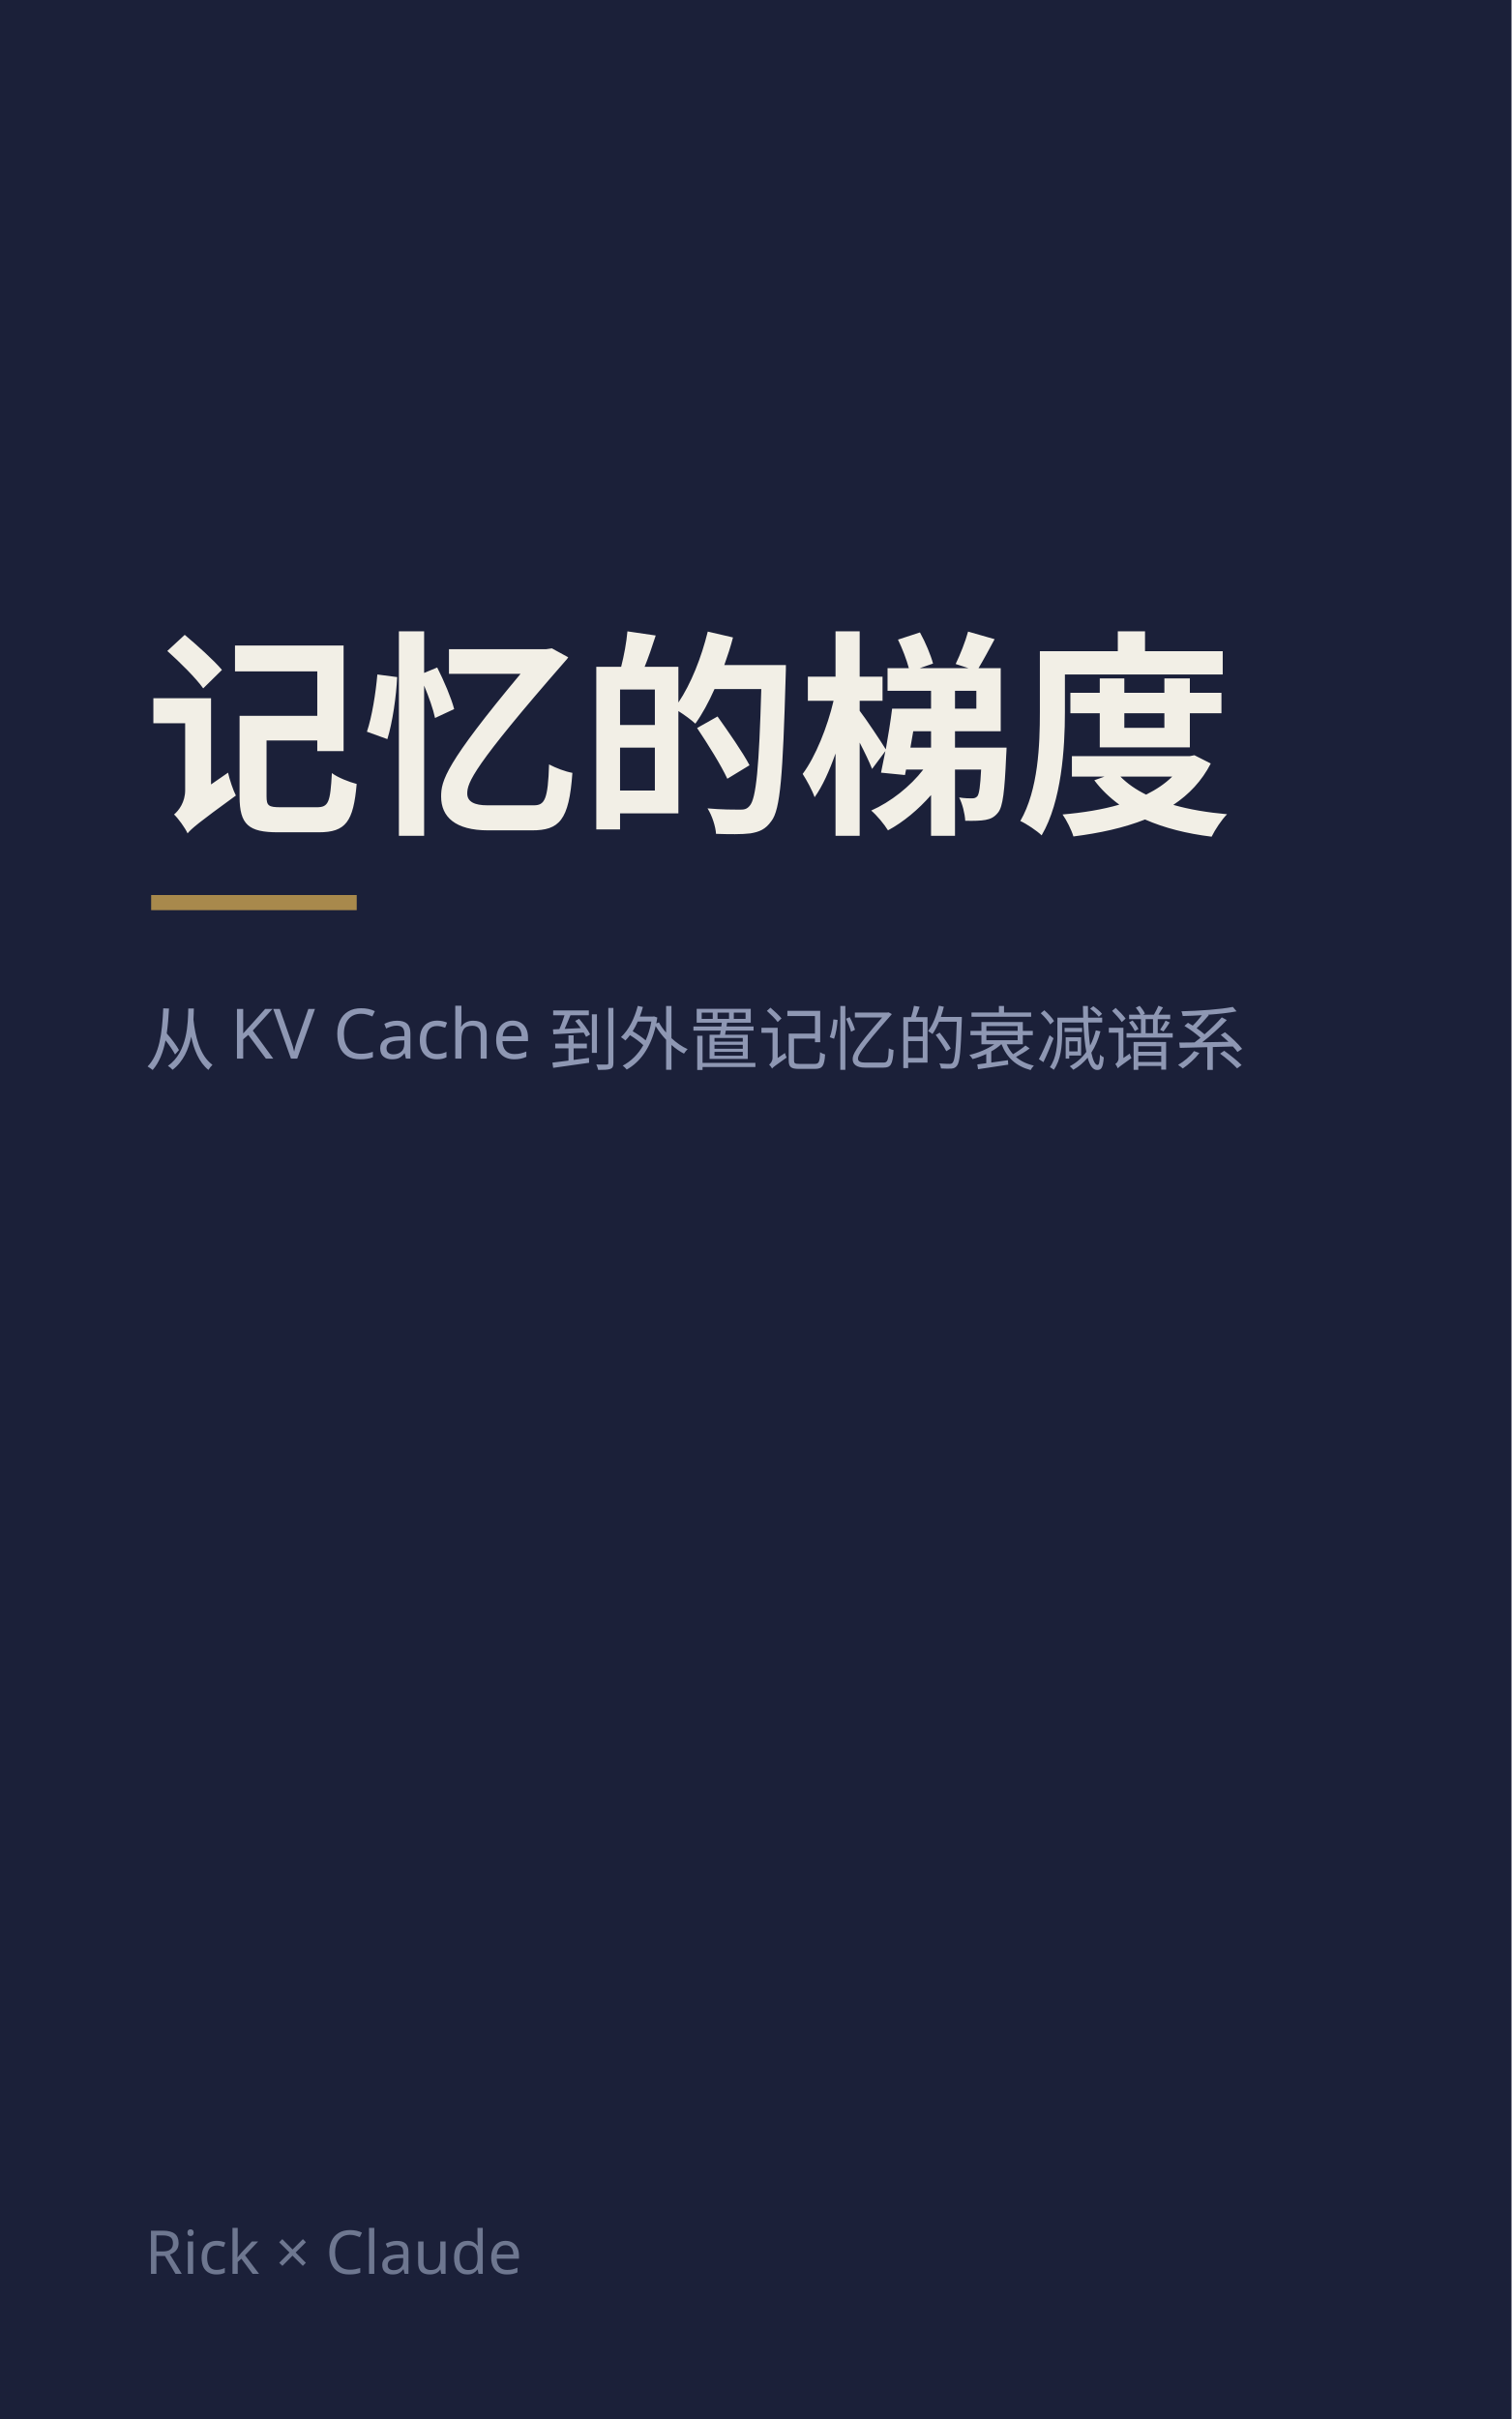
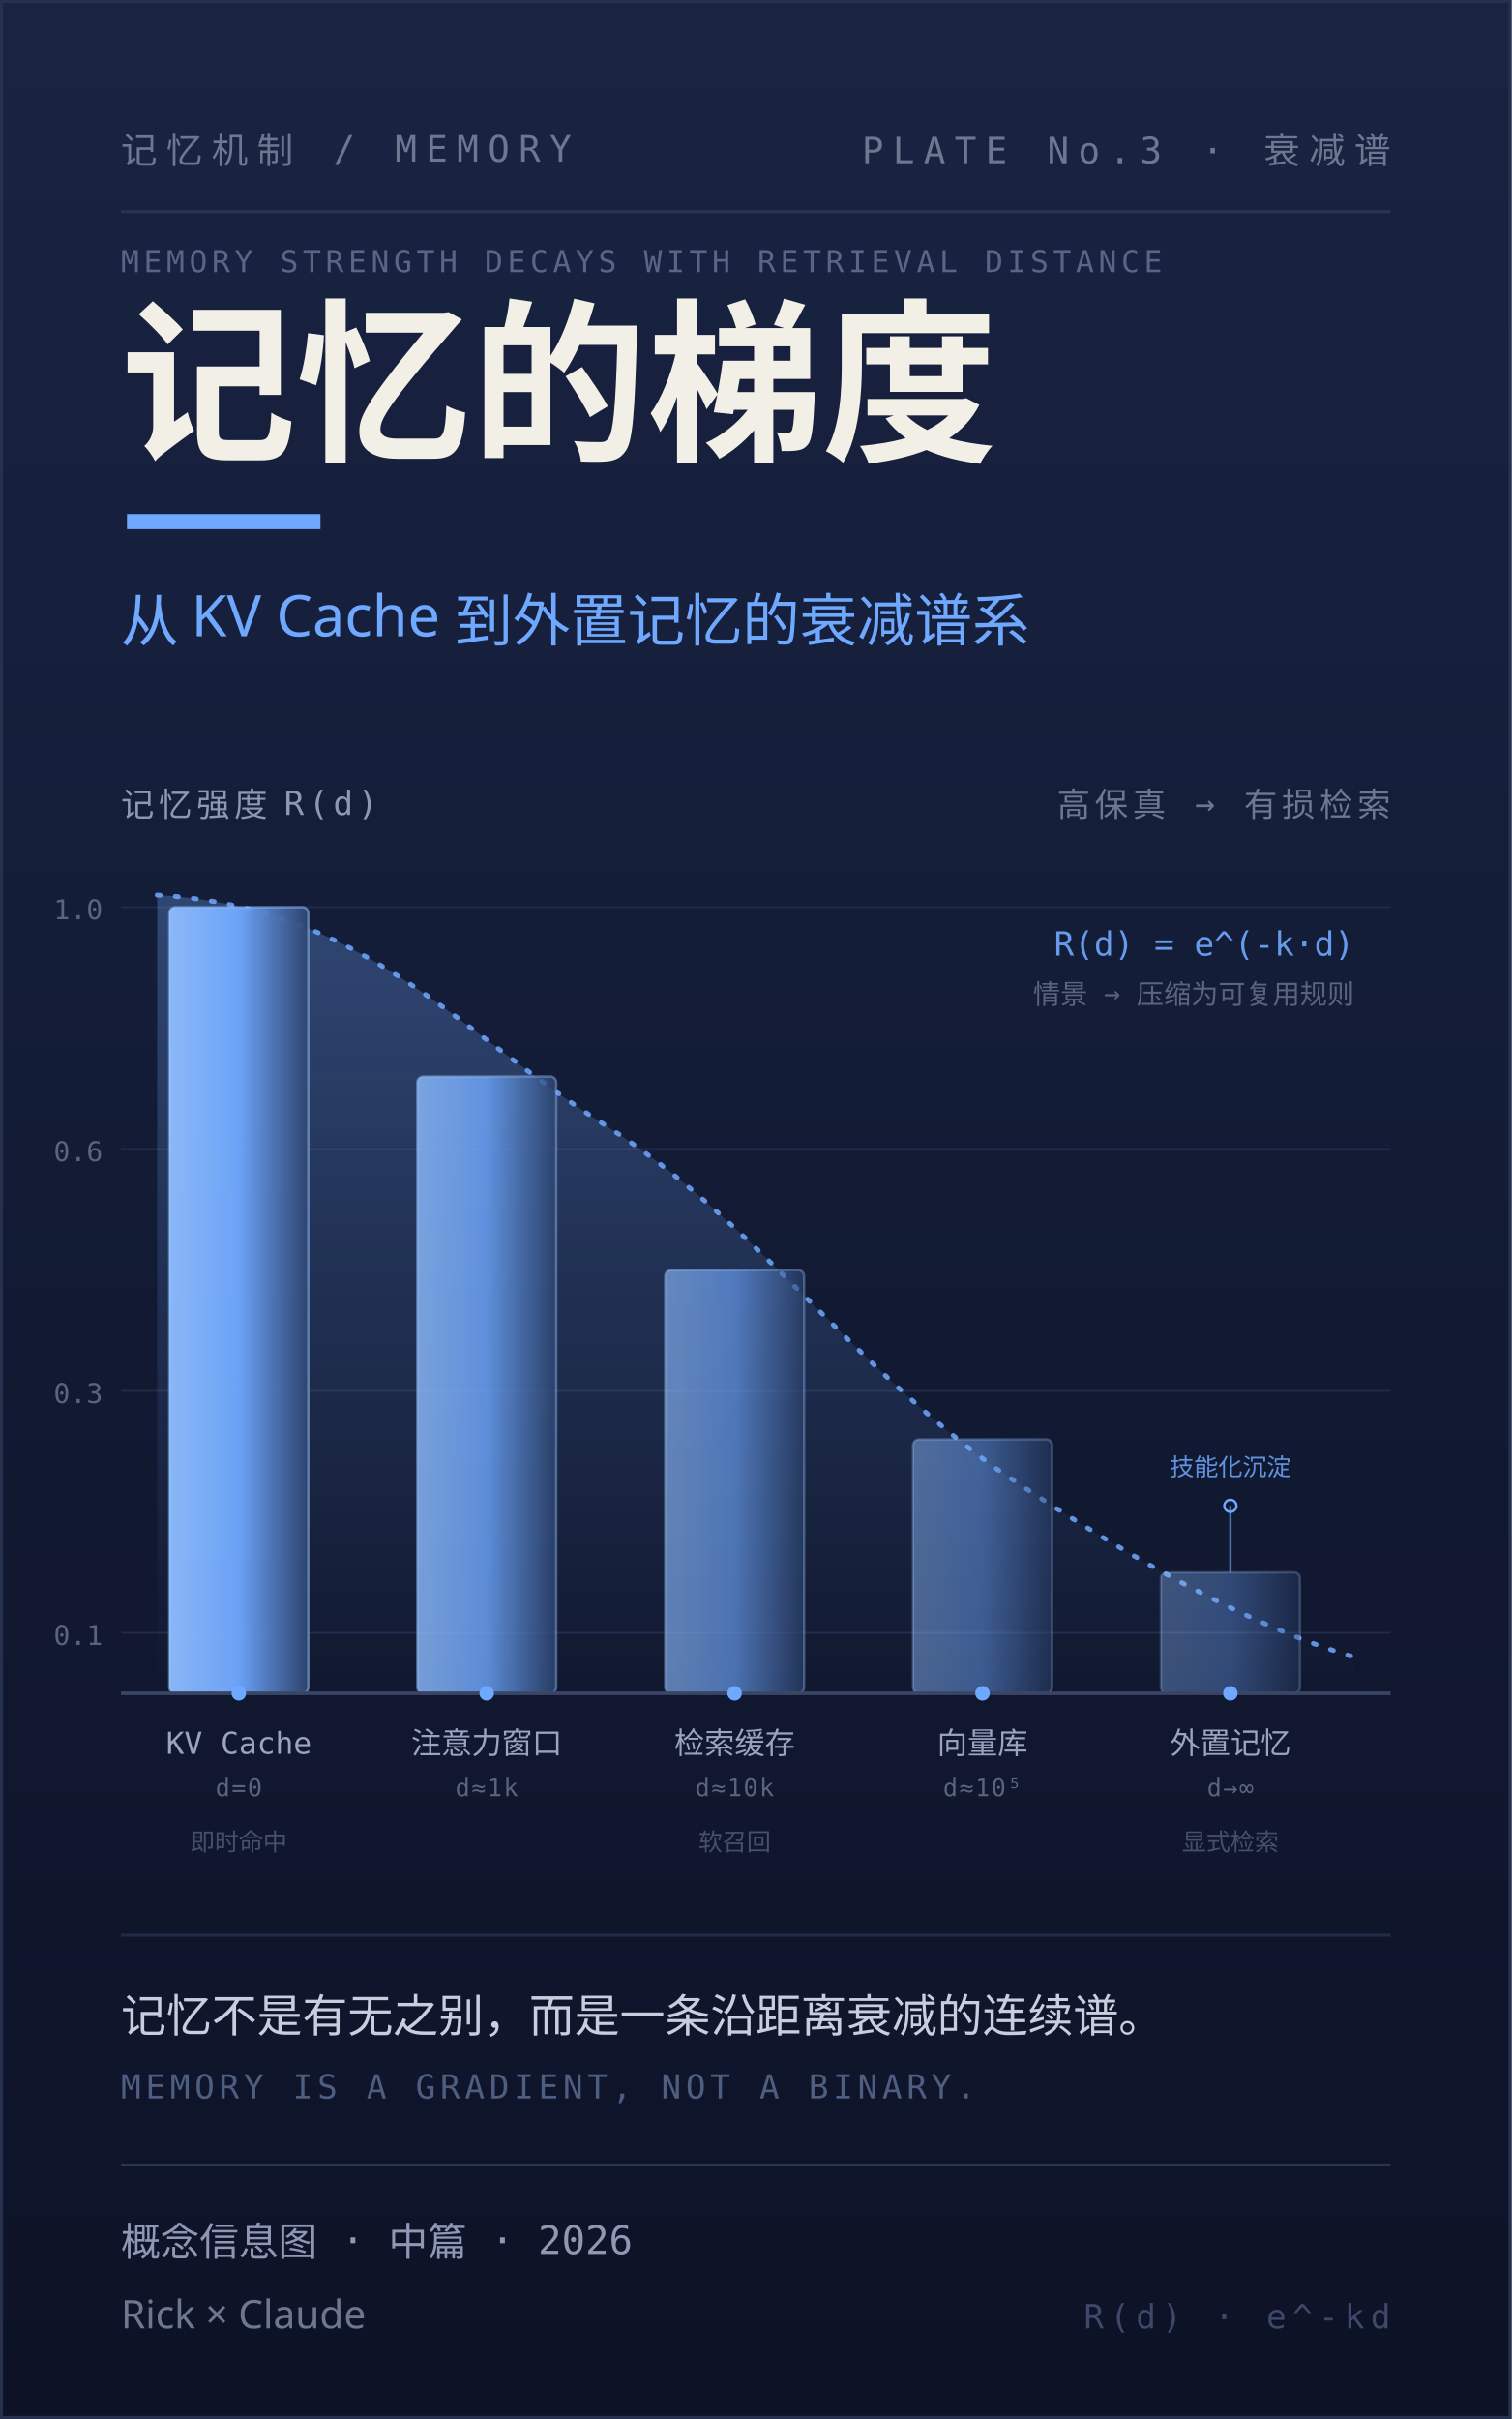
<svg xmlns="http://www.w3.org/2000/svg" width="500" height="800" viewBox="0 0 500 800">
-   <rect width="500" height="800" fill="#1B2039" />
-   <text x="48" y="270" font-size="72" font-weight="700" fill="#F2EFE6" font-family="Songti SC, Noto Serif SC, STSong, serif">记忆的梯度</text>
-   <rect x="50" y="296" width="68" height="5" fill="#A8894C" />
-   <text x="48" y="352" font-size="23" fill="#8E97B3" font-family="PingFang SC, Noto Sans SC, sans-serif">从 KV Cache 到外置记忆的衰减谱系</text>
-   <text x="48" y="752" font-size="20" fill="#6E7790" font-family="PingFang SC, Noto Sans SC, sans-serif">Rick × Claude</text>
+   <defs>
+     <linearGradient id="bg" x1="0" y1="0" x2="0" y2="1">
+       <stop offset="0" stop-color="#192443" />
+       <stop offset="0.55" stop-color="#121A33" />
+       <stop offset="1" stop-color="#0D1226" />
+     </linearGradient>
+     <linearGradient id="bar" x1="0" y1="0" x2="1" y2="0">
+       <stop offset="0" stop-color="#8FBEFF" />
+       <stop offset="0.5" stop-color="#6FA8FF" />
+       <stop offset="1" stop-color="#2D4570" />
+     </linearGradient>
+     <linearGradient id="fade" x1="0" y1="0" x2="0" y2="1">
+       <stop offset="0" stop-color="#6FA8FF" stop-opacity="0.30" />
+       <stop offset="1" stop-color="#6FA8FF" stop-opacity="0" />
+     </linearGradient>
+   </defs>
+   <rect width="500" height="800" fill="url(#bg)" />
+   <rect x="0.5" y="0.5" width="499" height="799" fill="none" stroke="#26314E" stroke-width="1" />
+   <g stroke="#212B49" stroke-width="0.6">
+     <line x1="40" y1="300" x2="460" y2="300" />
+     <line x1="40" y1="380" x2="460" y2="380" />
+     <line x1="40" y1="460" x2="460" y2="460" />
+     <line x1="40" y1="540" x2="460" y2="540" />
+   </g>
+   <text x="40" y="54" font-size="12" letter-spacing="3" fill="#6E7790" font-family="ui-monospace, Menlo, monospace">记忆机制 / MEMORY</text>
+   <text x="460" y="54" text-anchor="end" font-size="12" letter-spacing="3" fill="#6E7790" font-family="ui-monospace, Menlo, monospace">PLATE No.3 · 衰减谱</text>
+   <line x1="40" y1="70" x2="460" y2="70" stroke="#2A3350" stroke-width="1" />
+   <text x="40" y="90" font-size="10" letter-spacing="1.5" fill="#5A6486" font-family="ui-monospace, Menlo, monospace">MEMORY STRENGTH DECAYS WITH RETRIEVAL DISTANCE</text>
+   <text x="40" y="148" font-size="58" font-weight="700" fill="#F2EFE6" font-family="Songti SC, Noto Serif SC, STSong, serif">记忆的梯度</text>
+   <rect x="42" y="170" width="64" height="5" fill="#6FA8FF" />
+   <text x="40" y="212" font-size="19" fill="#6FA8FF" font-family="PingFang SC, Noto Sans SC, sans-serif">从 KV Cache 到外置记忆的衰减谱系</text>
+   <g font-family="ui-monospace, Menlo, monospace">
+     <text x="40" y="270" font-size="11" letter-spacing="1.5" fill="#8E97B3">记忆强度 R(d)</text>
+     <text x="460" y="270" text-anchor="end" font-size="11" letter-spacing="1.5" fill="#6E7790">高保真 → 有损检索</text>
+     <g fill="#5A647F" font-size="9">
+       <text x="34" y="304" text-anchor="end">1.0</text>
+       <text x="34" y="384" text-anchor="end">0.6</text>
+       <text x="34" y="464" text-anchor="end">0.3</text>
+       <text x="34" y="544" text-anchor="end">0.1</text>
+     </g>
+     <text x="448" y="316" text-anchor="end" font-size="11" fill="#6FA8FF" opacity="0.9">R(d) = e^(-k·d)</text>
+     <text x="448" y="332" text-anchor="end" font-size="9" fill="#5A647F">情景 → 压缩为可复用规则</text>
+     <path d="M52,296 C120,300 150,340 200,372 C250,404 280,450 330,486 C380,520 420,540 448,548 L448,560 L52,560 Z" fill="url(#fade)" />
+     <path d="M52,296 C120,300 150,340 200,372 C250,404 280,450 330,486 C380,520 420,540 448,548" fill="none" stroke="#6FA8FF" stroke-width="1.6" stroke-dasharray="1 5" stroke-linecap="round" opacity="0.85" />
+     <rect x="56" y="300" width="46" height="260" rx="2" fill="url(#bar)" opacity="0.95" />
+     <rect x="56" y="300" width="46" height="260" rx="2" fill="none" stroke="#9CC4FF" stroke-width="0.8" opacity="0.5" />
+     <rect x="138" y="356" width="46" height="204" rx="2" fill="url(#bar)" opacity="0.80" />
+     <rect x="138" y="356" width="46" height="204" rx="2" fill="none" stroke="#9CC4FF" stroke-width="0.8" opacity="0.4" />
+     <rect x="220" y="420" width="46" height="140" rx="2" fill="url(#bar)" opacity="0.62" />
+     <rect x="220" y="420" width="46" height="140" rx="2" fill="none" stroke="#9CC4FF" stroke-width="0.8" opacity="0.35" />
+     <rect x="302" y="476" width="46" height="84" rx="2" fill="url(#bar)" opacity="0.46" />
+     <rect x="302" y="476" width="46" height="84" rx="2" fill="none" stroke="#9CC4FF" stroke-width="0.8" opacity="0.3" />
+     <rect x="384" y="520" width="46" height="40" rx="2" fill="url(#bar)" opacity="0.34" />
+     <rect x="384" y="520" width="46" height="40" rx="2" fill="none" stroke="#9CC4FF" stroke-width="0.8" opacity="0.25" />
+     <line x1="40" y1="560" x2="460" y2="560" stroke="#3A4566" stroke-width="1.2" />
+     <g fill="#6FA8FF">
+       <circle cx="79" cy="560" r="2.4" />
+       <circle cx="161" cy="560" r="2.4" />
+       <circle cx="243" cy="560" r="2.4" />
+       <circle cx="325" cy="560" r="2.4" />
+       <circle cx="407" cy="560" r="2.4" />
+     </g>
+     <g font-size="10" fill="#9AA4C0" text-anchor="middle">
+       <text x="79" y="580">KV Cache</text>
+       <text x="161" y="580">注意力窗口</text>
+       <text x="243" y="580">检索缓存</text>
+       <text x="325" y="580">向量库</text>
+       <text x="407" y="580">外置记忆</text>
+     </g>
+     <g font-size="8" fill="#5A647F" text-anchor="middle" letter-spacing="0.5">
+       <text x="79" y="594">d=0</text>
+       <text x="161" y="594">d≈1k</text>
+       <text x="243" y="594">d≈10k</text>
+       <text x="325" y="594">d≈10⁵</text>
+       <text x="407" y="594">d→∞</text>
+     </g>
+     <text x="79" y="612" font-size="8" fill="#46506E" text-anchor="middle">即时命中</text>
+     <text x="243" y="612" font-size="8" fill="#46506E" text-anchor="middle">软召回</text>
+     <text x="407" y="612" font-size="8" fill="#46506E" text-anchor="middle">显式检索</text>
+     <line x1="407" y1="520" x2="407" y2="498" stroke="#6FA8FF" stroke-width="0.8" opacity="0.6" />
+     <circle cx="407" cy="498" r="2" fill="none" stroke="#6FA8FF" stroke-width="0.8" />
+     <text x="407" y="488" font-size="8" fill="#6FA8FF" text-anchor="middle" opacity="0.85">技能化沉淀</text>
+   </g>
+   <line x1="40" y1="640" x2="460" y2="640" stroke="#202B47" stroke-width="1" />
+   <text x="40" y="672" font-size="15" fill="#C9CEDE" font-family="Songti SC, Noto Serif SC, STSong, serif">记忆不是有无之别，而是一条沿距离衰减的连续谱。</text>
+   <text x="40" y="694" font-size="11" letter-spacing="1.5" fill="#4E5E80" font-family="ui-monospace, Menlo, monospace">MEMORY IS A GRADIENT, NOT A BINARY.</text>
+   <line x1="40" y1="716" x2="460" y2="716" stroke="#2A3350" stroke-width="1" />
+   <text x="40" y="746" font-size="13" fill="#8E97B3" font-family="ui-monospace, Menlo, monospace">概念信息图 · 中篇 · 2026</text>
+   <text x="40" y="770" font-size="13" fill="#6E7790" font-family="PingFang SC, Noto Sans SC, sans-serif">Rick × Claude</text>
+   <text x="460" y="770" text-anchor="end" font-size="11" letter-spacing="2" fill="#3E486A" font-family="ui-monospace, Menlo, monospace">R(d) · e^-kd</text>
</svg>
